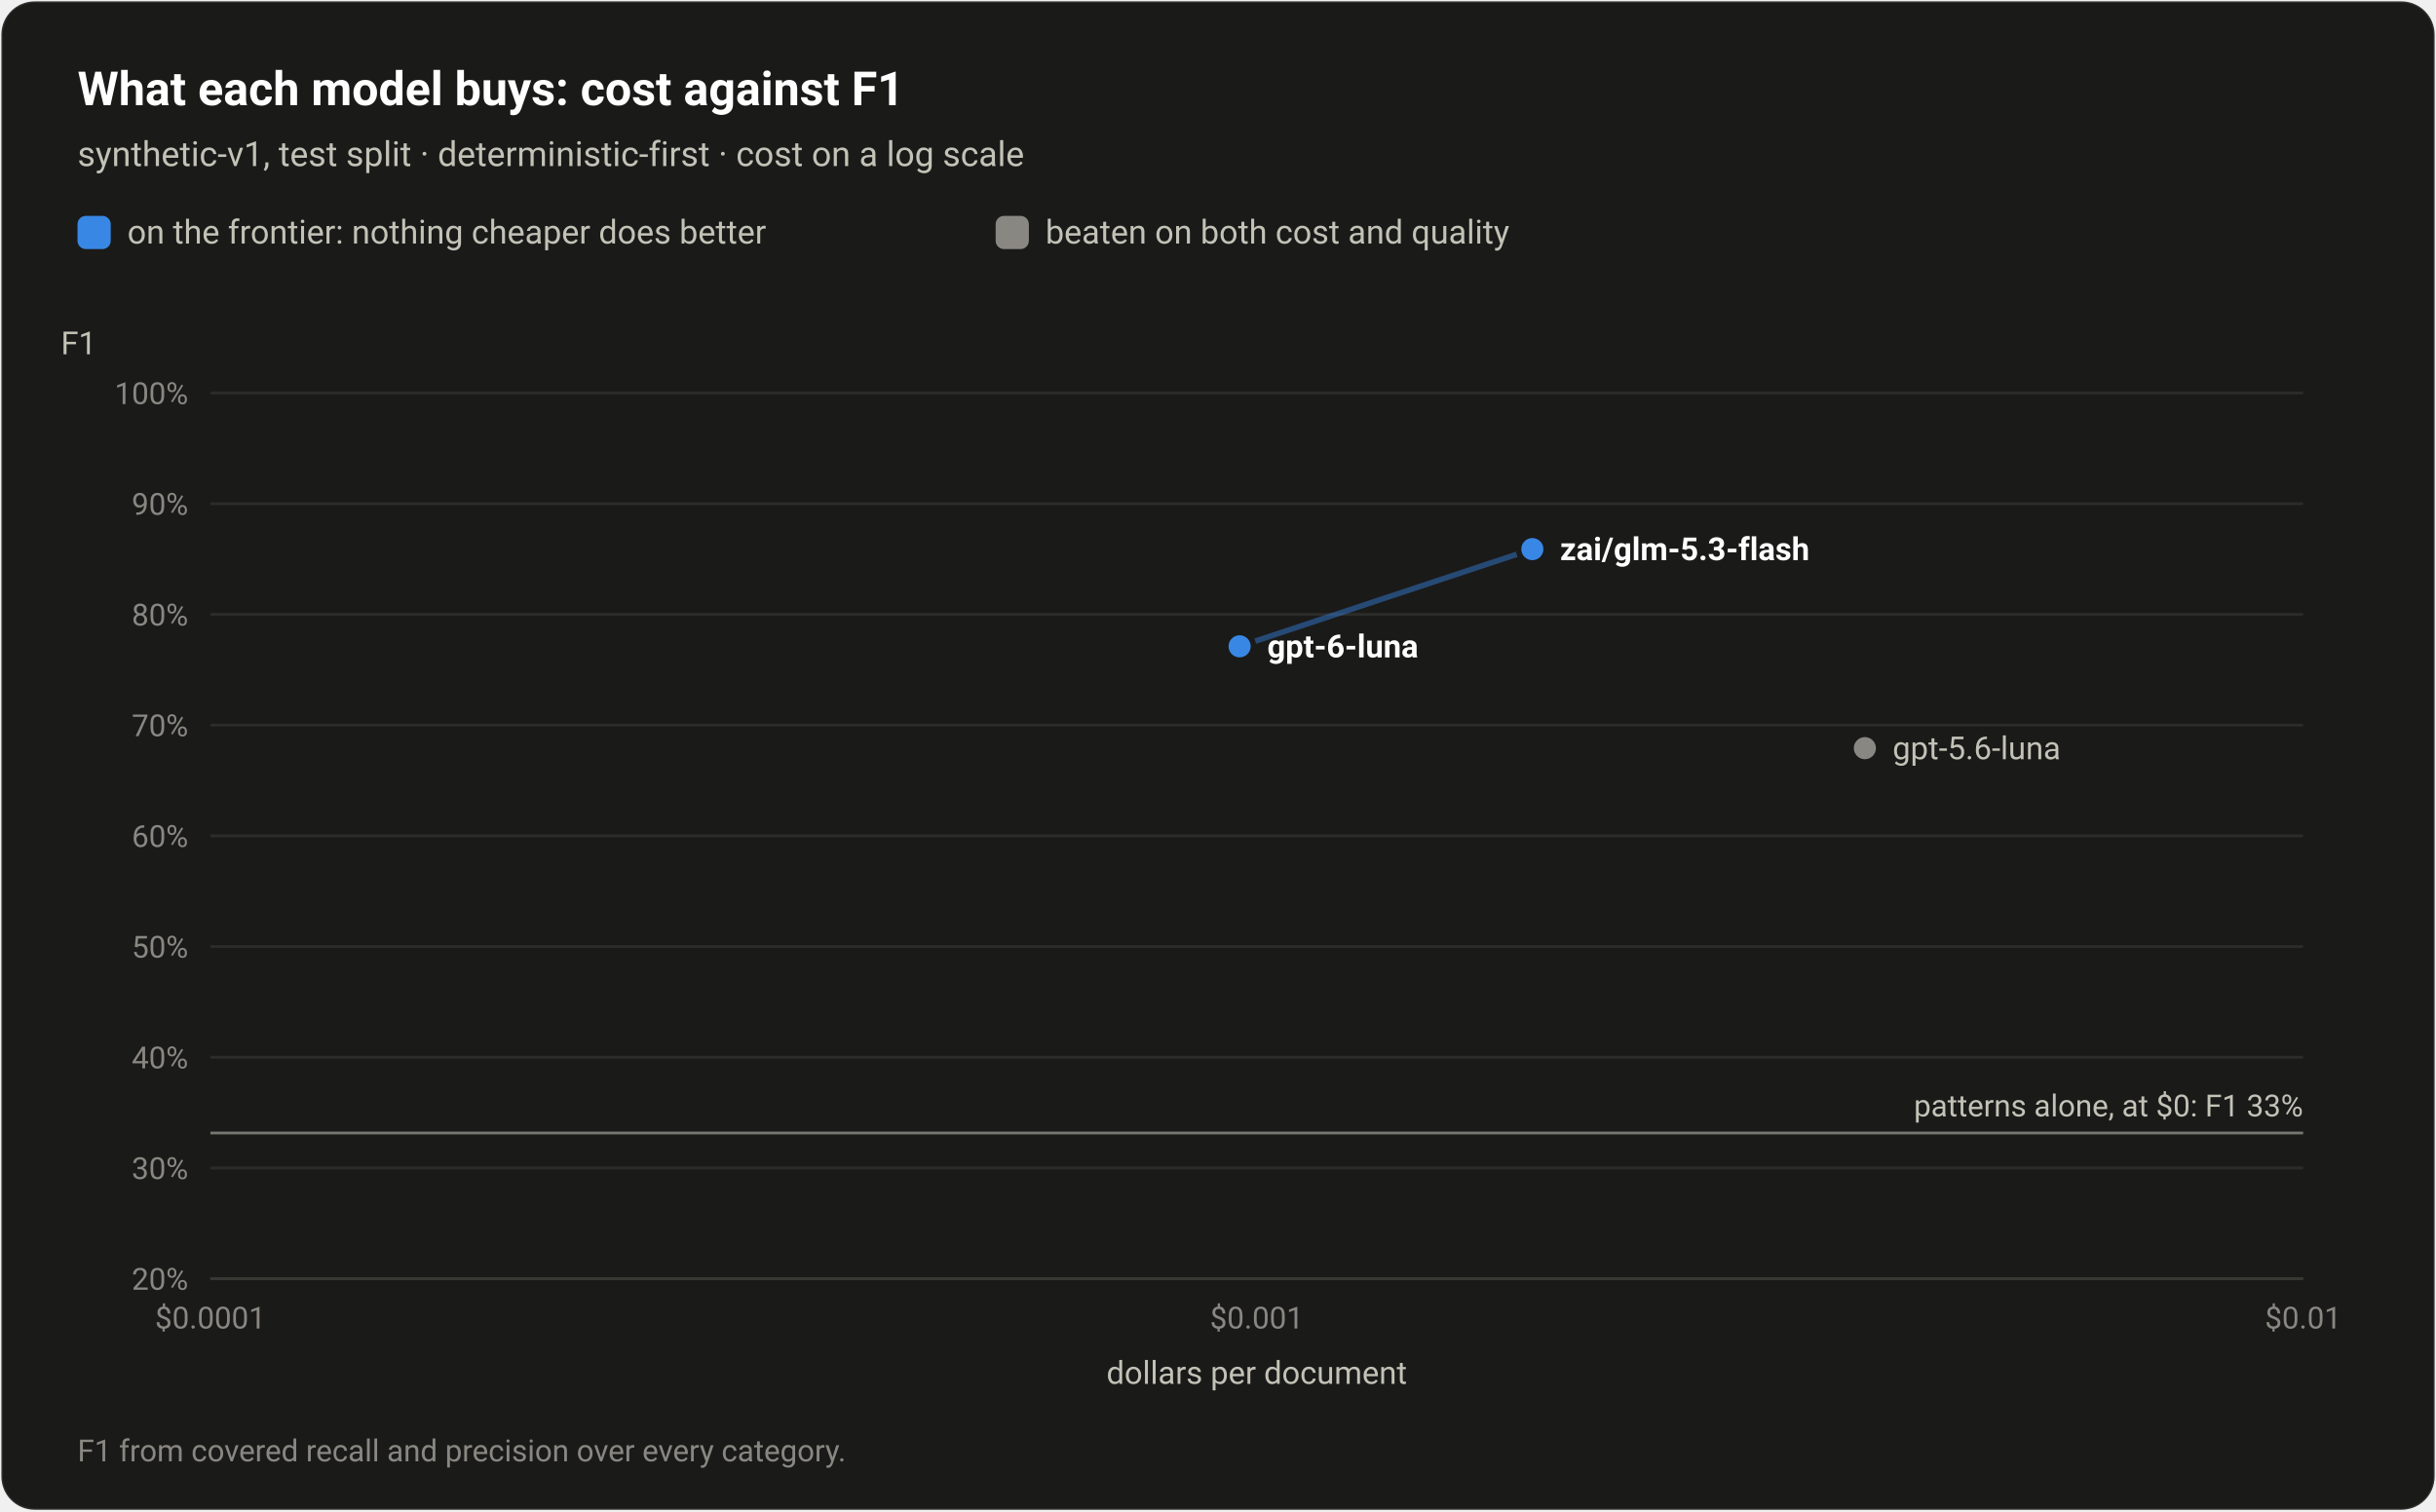
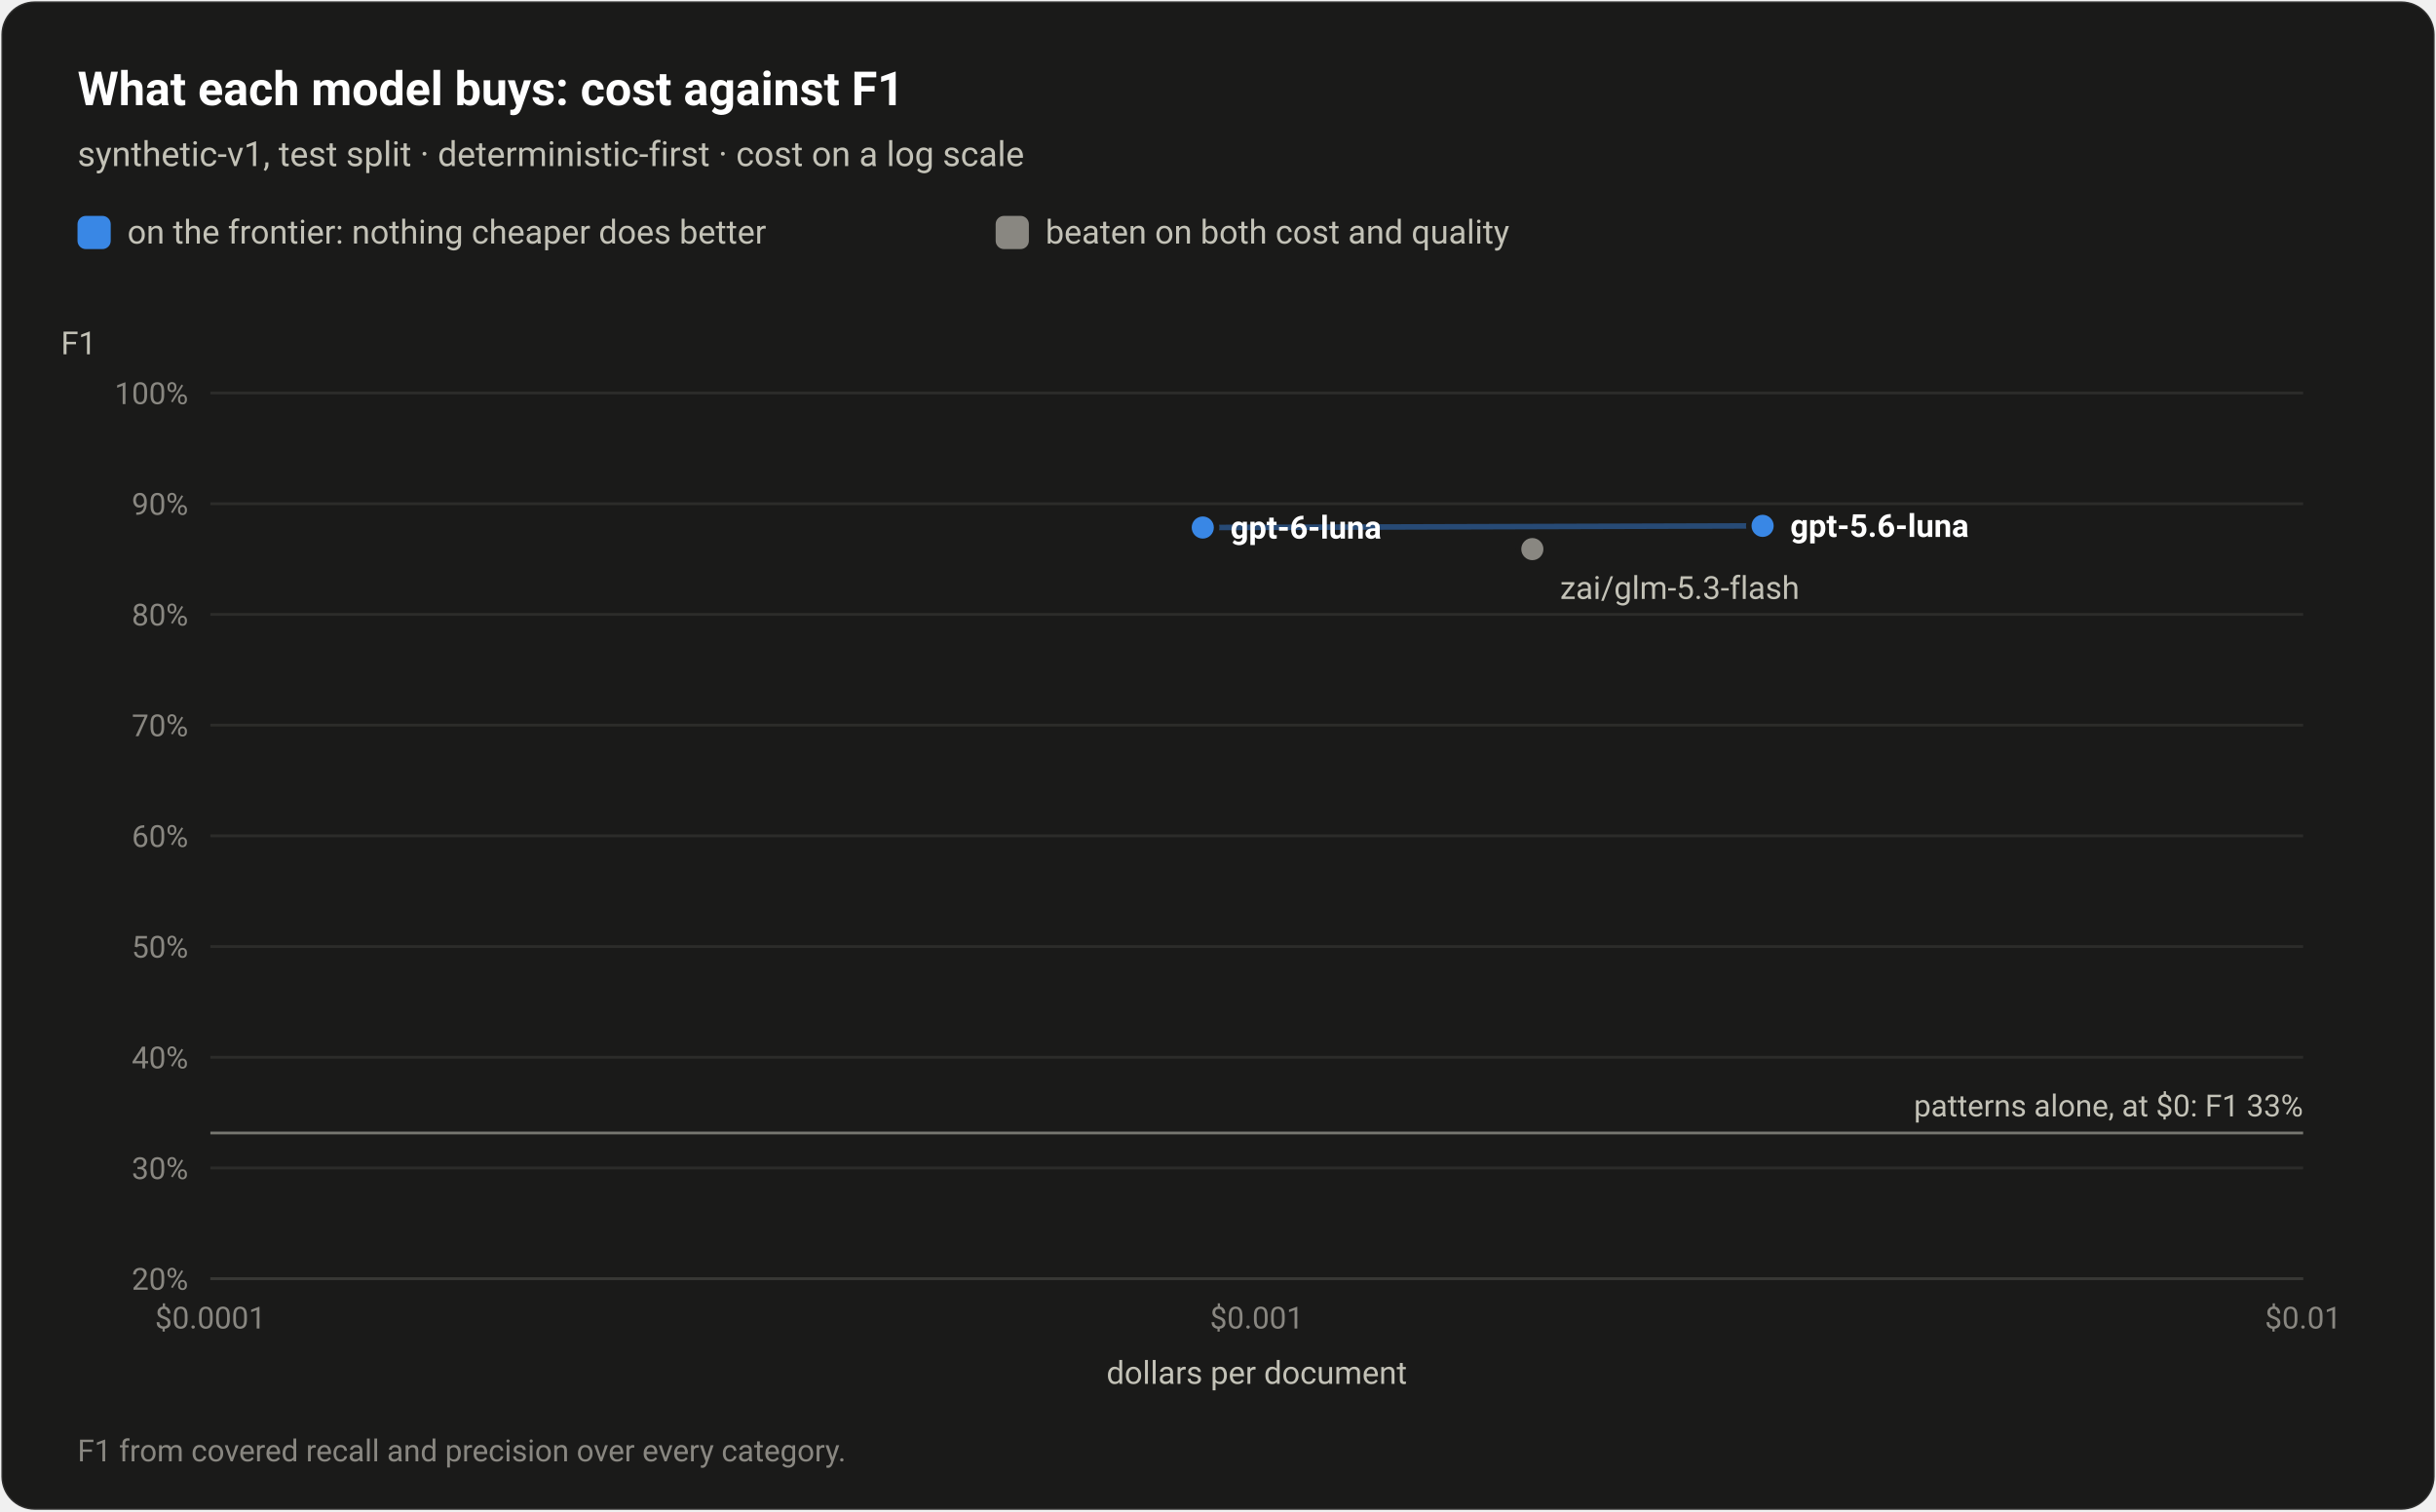
<svg xmlns="http://www.w3.org/2000/svg" width="880" height="546" viewBox="0 0 880 546" role="img" aria-labelledby="t d" font-family="system-ui, -apple-system, &quot;Segoe UI&quot;, Roboto, sans-serif">
  <rect x="0.5" y="0.5" width="879" height="545" rx="12" fill="#1a1a19" stroke="rgba(255,255,255,0.10)" />
  <text x="28" y="38" font-size="17" font-weight="600" fill="#ffffff">What each model buys: cost against F1</text>
  <text x="28" y="60" font-size="12.5" fill="#c3c2b7">synthetic-v1, test split · deterministic-first · cost on a log scale</text>
  <rect x="28" y="78" width="12" height="12" rx="3" fill="#3987e5" />
  <text x="46" y="88" font-size="12" fill="#c3c2b7">on the frontier: nothing cheaper does better</text>
  <rect x="359.68" y="78" width="12" height="12" rx="3" fill="#898781" />
  <text x="377.68" y="88" font-size="12" fill="#c3c2b7">beaten on both cost and quality</text>
  <line x1="76" y1="462" x2="832" y2="462" stroke="#2c2c2a" />
  <text x="68" y="466" font-size="11" fill="#898781" text-anchor="end">20%</text>
  <line x1="76" y1="422" x2="832" y2="422" stroke="#2c2c2a" />
  <text x="68" y="426" font-size="11" fill="#898781" text-anchor="end">30%</text>
  <line x1="76" y1="382" x2="832" y2="382" stroke="#2c2c2a" />
  <text x="68" y="386" font-size="11" fill="#898781" text-anchor="end">40%</text>
  <line x1="76" y1="342" x2="832" y2="342" stroke="#2c2c2a" />
  <text x="68" y="346" font-size="11" fill="#898781" text-anchor="end">50%</text>
  <line x1="76" y1="302" x2="832" y2="302" stroke="#2c2c2a" />
  <text x="68" y="306" font-size="11" fill="#898781" text-anchor="end">60%</text>
  <line x1="76" y1="262" x2="832" y2="262" stroke="#2c2c2a" />
  <text x="68" y="266" font-size="11" fill="#898781" text-anchor="end">70%</text>
  <line x1="76" y1="222" x2="832" y2="222" stroke="#2c2c2a" />
  <text x="68" y="226" font-size="11" fill="#898781" text-anchor="end">80%</text>
  <line x1="76" y1="182" x2="832" y2="182" stroke="#2c2c2a" />
  <text x="68" y="186" font-size="11" fill="#898781" text-anchor="end">90%</text>
  <line x1="76" y1="142" x2="832" y2="142" stroke="#2c2c2a" />
  <text x="68" y="146" font-size="11" fill="#898781" text-anchor="end">100%</text>
  <text x="76" y="480" font-size="11" fill="#898781" text-anchor="middle">$0.0001</text>
  <text x="454" y="480" font-size="11" fill="#898781" text-anchor="middle">$0.001</text>
  <text x="832" y="480" font-size="11" fill="#898781" text-anchor="middle">$0.01</text>
  <line x1="76" y1="462" x2="832" y2="462" stroke="#383835" />
  <text x="454" y="500" font-size="11.5" fill="#c3c2b7" text-anchor="middle">dollars per document</text>
  <text x="22" y="128" font-size="11.5" fill="#c3c2b7">F1</text>
  <line x1="76" y1="409.36" x2="832" y2="409.36" stroke="#c3c2b7" stroke-opacity="0.55" />
  <text x="832" y="403.36" font-size="11" fill="#c3c2b7" text-anchor="end">patterns alone, at $0: F1 33%</text>
-   <polyline points="447.81,233.52 553.56,198.4" fill="none" stroke="#3987e5" stroke-width="2" stroke-linejoin="round" stroke-linecap="round" stroke-opacity="0.45" />
+   <polyline points="434.5,190.6 636.74,190" fill="none" stroke="#3987e5" stroke-width="2" stroke-linejoin="round" stroke-linecap="round" stroke-opacity="0.45" />
  <g>
-     <circle cx="447.81" cy="233.52" r="12" fill="transparent" />
-     <circle cx="447.81" cy="233.52" r="5" fill="#3987e5" stroke="#1a1a19" stroke-width="2" />
+     <circle cx="434.5" cy="190.6" r="12" fill="transparent" />
+     <circle cx="434.5" cy="190.6" r="5" fill="#3987e5" stroke="#1a1a19" stroke-width="2" />
  </g>
-   <text x="457.81" y="237.52" font-size="11.5" font-weight="600" fill="#ffffff">gpt-6-luna</text>
+   <text x="444.5" y="194.6" font-size="11.5" font-weight="600" fill="#ffffff">gpt-6-luna</text>
  <g>
    <circle cx="553.56" cy="198.4" r="12" fill="transparent" />
-     <circle cx="553.56" cy="198.4" r="5" fill="#3987e5" stroke="#1a1a19" stroke-width="2" />
+     <circle cx="553.56" cy="198.4" r="5" fill="#898781" stroke="#1a1a19" stroke-width="2" />
  </g>
-   <text x="563.56" y="202.4" font-size="11.5" font-weight="600" fill="#ffffff">zai/glm-5.3-flash</text>
+   <text x="563.56" y="216.4" font-size="11.5" fill="#c3c2b7">zai/glm-5.3-flash</text>
  <g>
-     <circle cx="673.68" cy="270.32" r="12" fill="transparent" />
-     <circle cx="673.68" cy="270.32" r="5" fill="#898781" stroke="#1a1a19" stroke-width="2" />
+     <circle cx="636.74" cy="190" r="12" fill="transparent" />
+     <circle cx="636.74" cy="190" r="5" fill="#3987e5" stroke="#1a1a19" stroke-width="2" />
  </g>
-   <text x="683.68" y="274.32" font-size="11.5" fill="#c3c2b7">gpt-5.6-luna</text>
+   <text x="646.74" y="194" font-size="11.5" font-weight="600" fill="#ffffff">gpt-5.6-luna</text>
  <text x="28" y="528" font-size="11" fill="#898781">F1 from covered recall and precision over every category.</text>
</svg>
